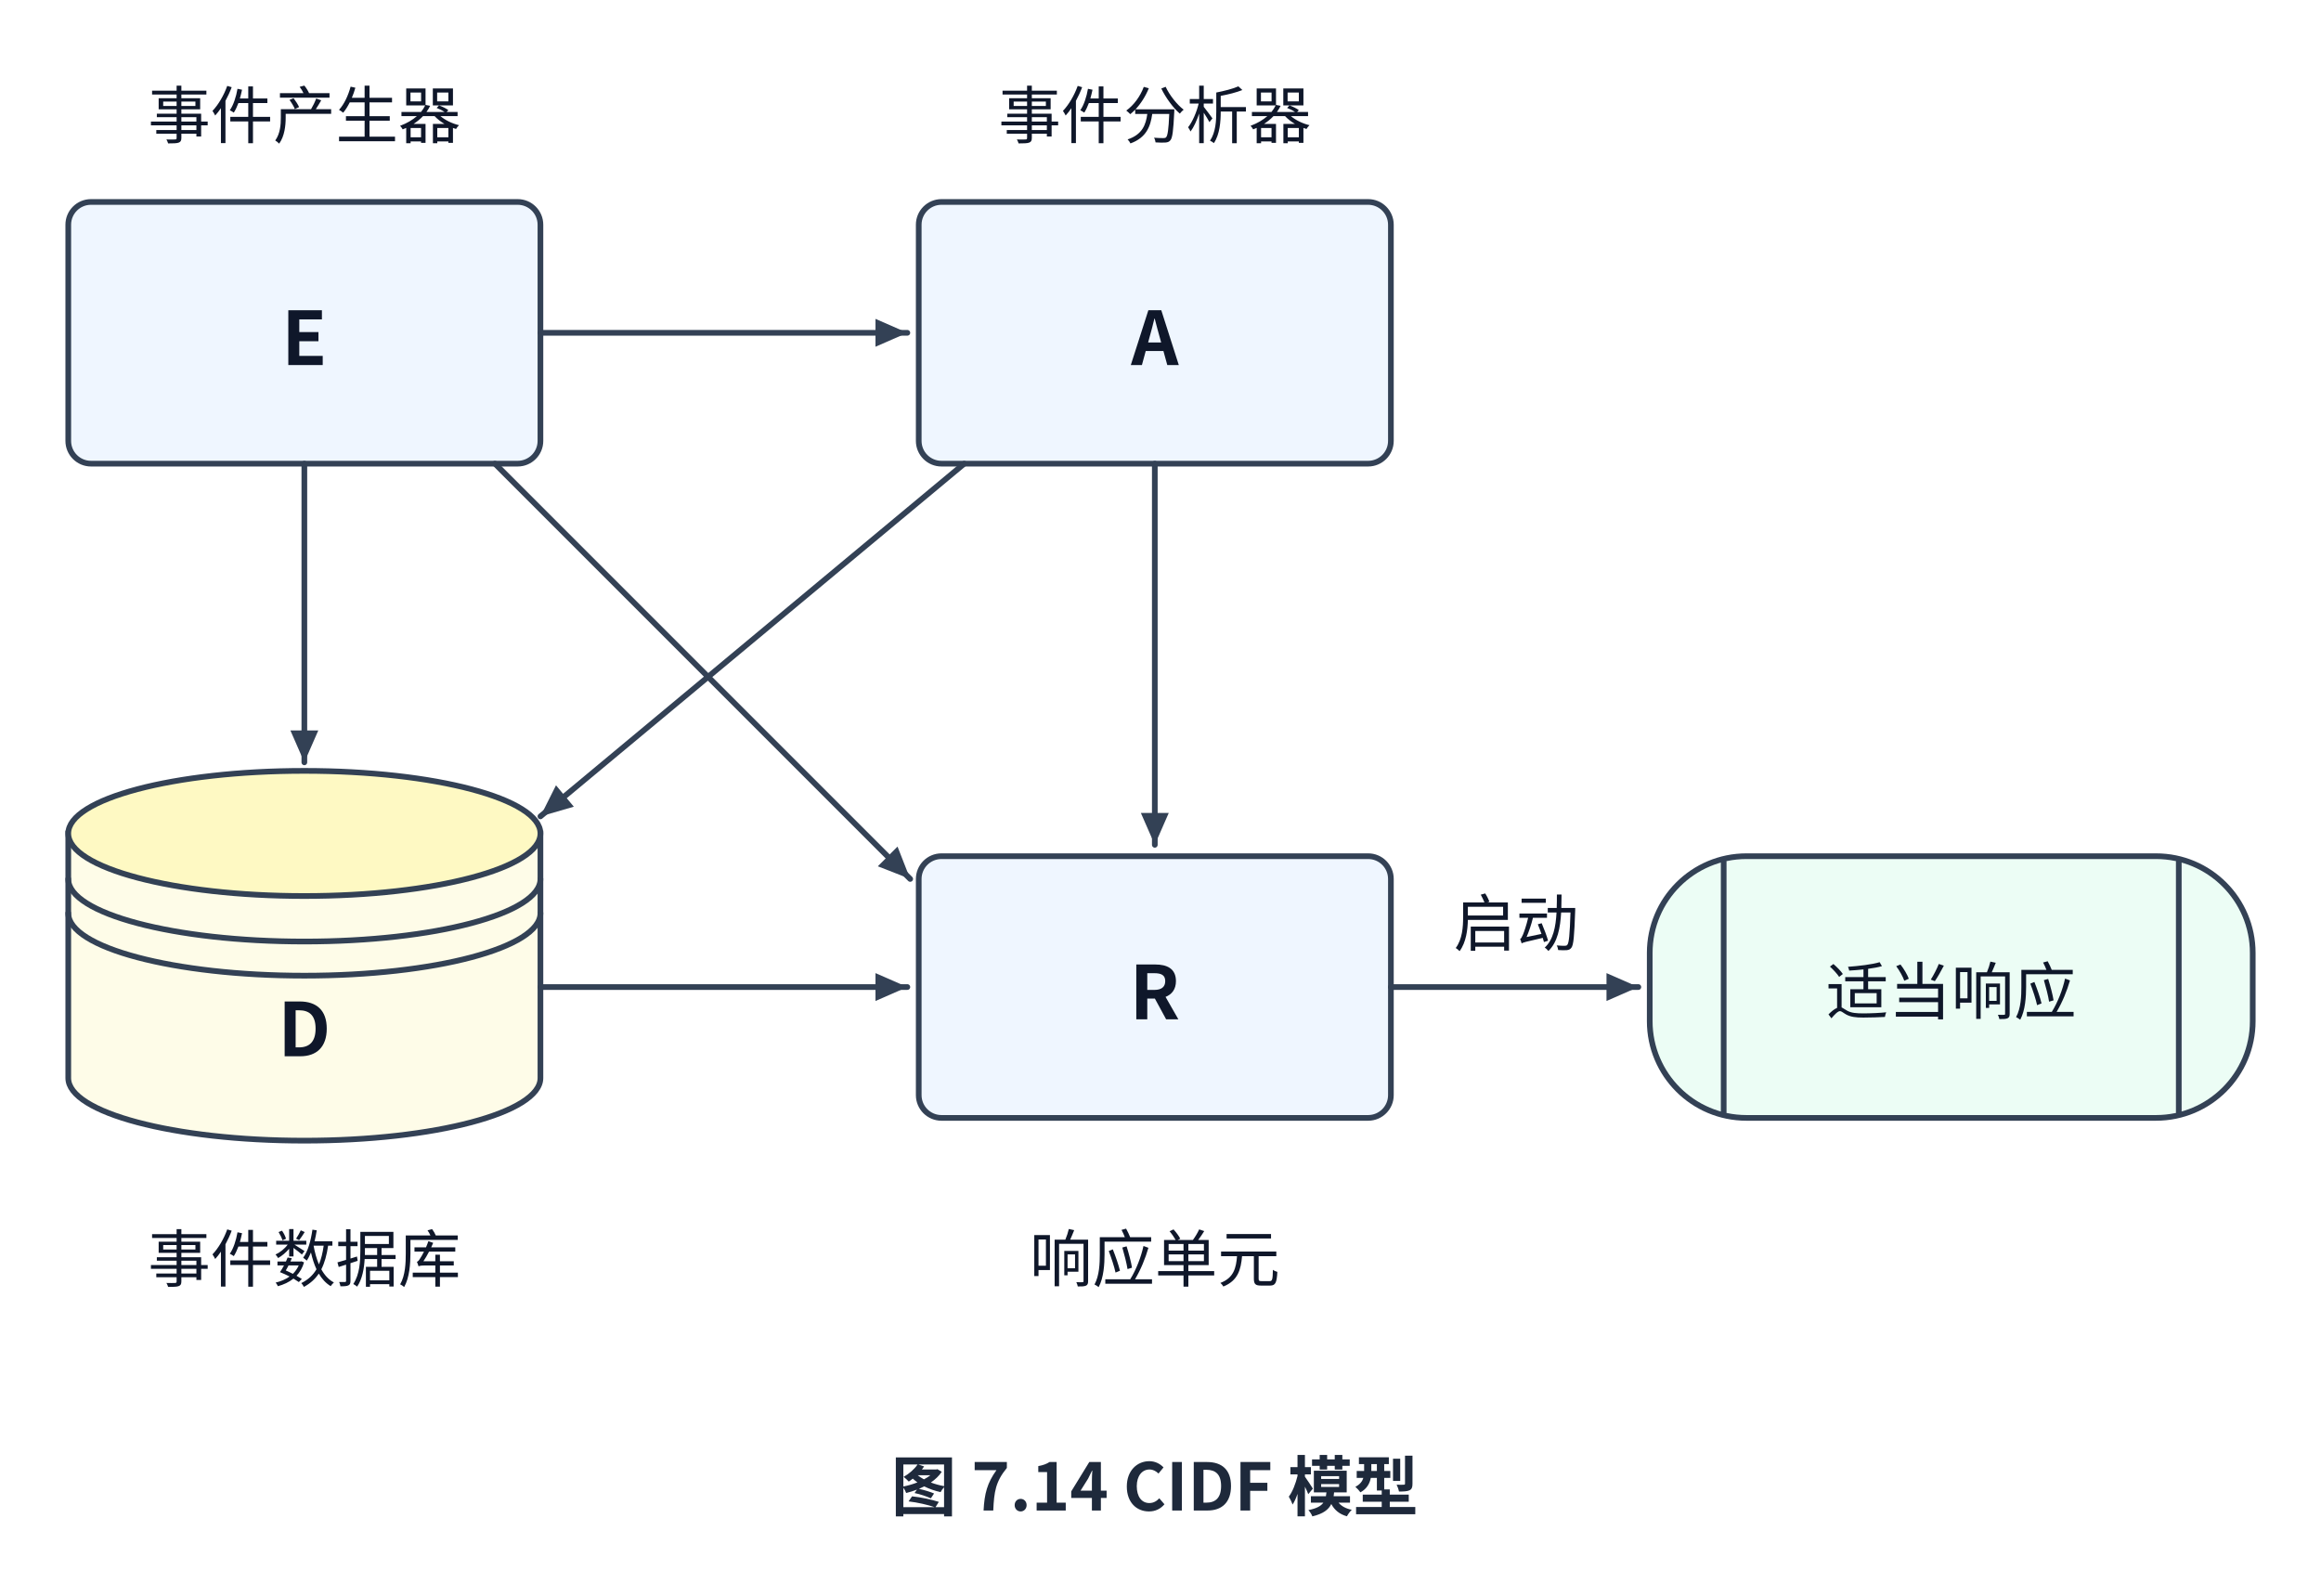
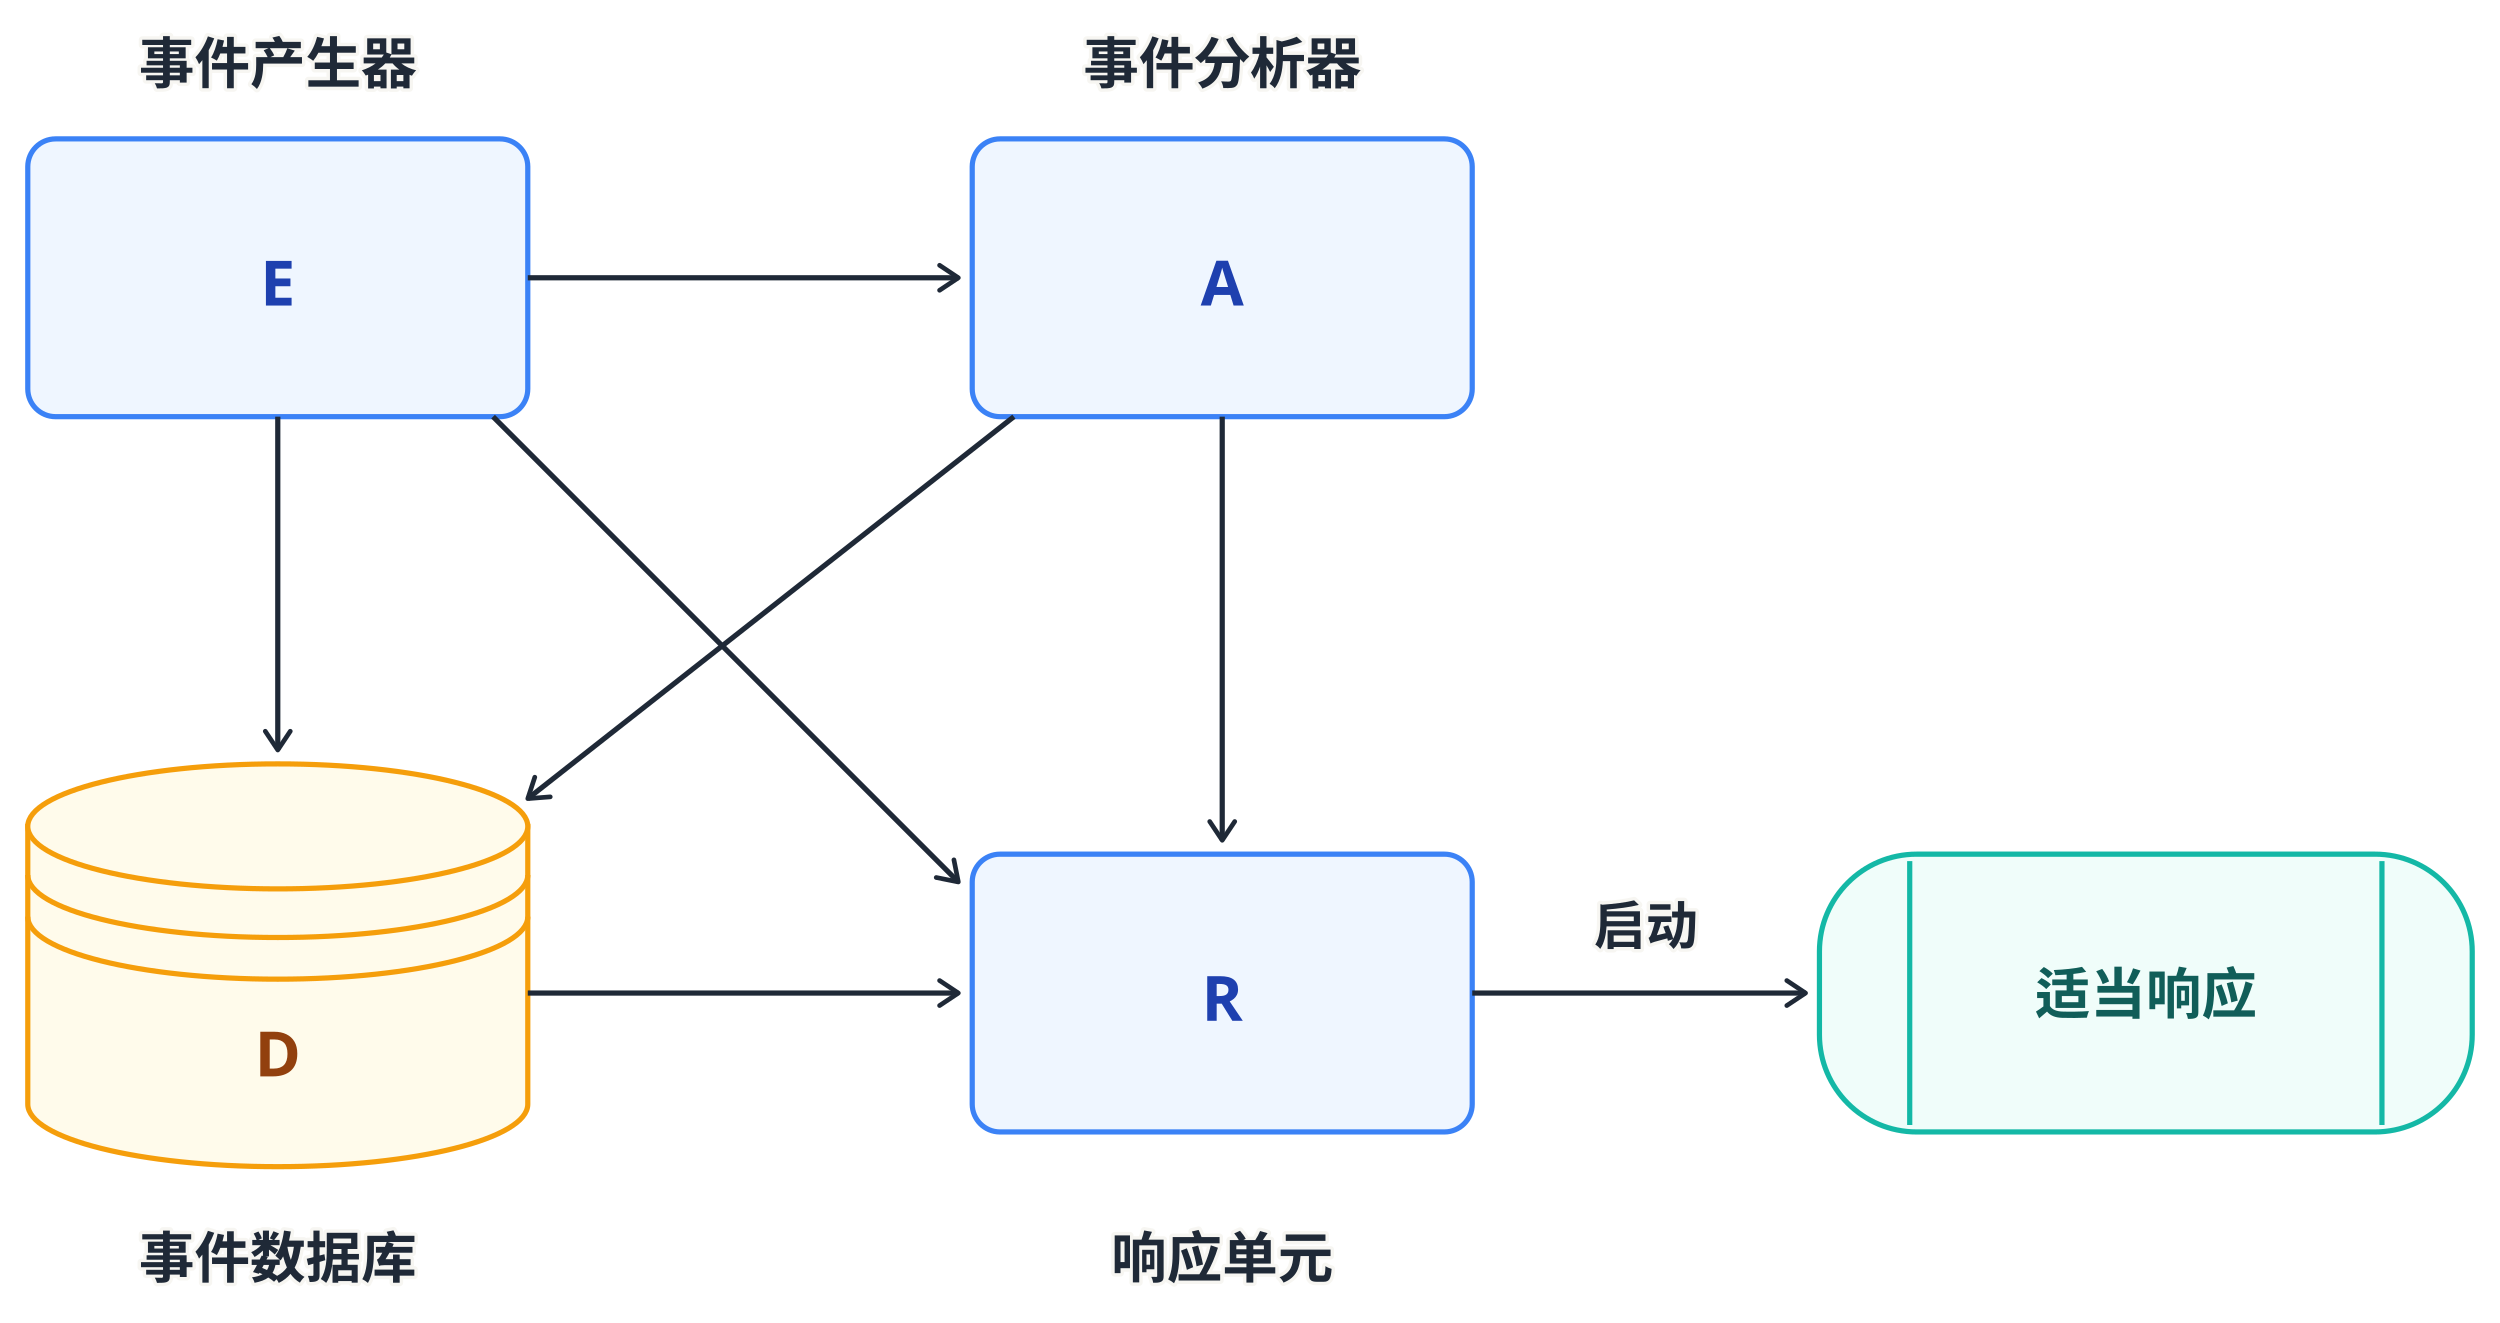
- <svg xmlns="http://www.w3.org/2000/svg" viewBox="42 13 816 561" width="816" height="561" role="img" aria-labelledby="cidf-title cidf-desc">
+ <svg xmlns="http://www.w3.org/2000/svg" viewBox="0 0 720 381" width="720" height="381" role="img">
  <defs>
-     <marker id="arr" viewBox="0 0 10 10" refX="9" refY="5" markerWidth="7" markerHeight="7" orient="auto-start-reverse">
-       <path d="M1 1.5 L9 5 L1 8.5 z" fill="#334155" />
+     <marker id="cidf-arrow" viewBox="0 0 10 10" refX="8" refY="5" markerWidth="6" markerHeight="6" orient="auto">
+       <path d="M2 1L8 5L2 9" fill="none" stroke="#1f2937" stroke-width="1.5" stroke-linecap="round" stroke-linejoin="round" />
    </marker>
-     <style>
-       .t { font-family: "PingFang SC", "Microsoft YaHei", "Noto Sans CJK SC", sans-serif; fill: #0f172a; text-anchor: middle; dominant-baseline: central; }
-       .lbl { font-size: 22px; font-weight: 500; }
-       .code { font-size: 26px; font-weight: 600; }
-       .cap { font-size: 23px; font-weight: 600; fill: #1e293b; }
-       .box { stroke: #334155; stroke-width: 2; }
-       .ln { fill: none; stroke: #334155; stroke-width: 2; stroke-linecap: round; stroke-linejoin: round; }
-     </style>
  </defs>
-   <text class="t lbl" x="149" y="52">事件产生器</text>
-   <text class="t lbl" x="448" y="52">事件分析器</text>
-   <rect class="box" x="66" y="84" width="166" height="92" rx="8" fill="#eff6ff" />
-   <text class="t code" x="149" y="130">E</text>
-   <rect class="box" x="365" y="84" width="166" height="92" rx="8" fill="#eff6ff" />
-   <text class="t code" x="448" y="130">A</text>
-   <path class="box" d="M66 306 L66 392 A83 22 0 0 0 232 392 L232 306 Z" fill="#fefce8" />
-   <path class="ln" d="M66 322 A83 22 0 0 0 232 322" />
-   <path class="ln" d="M66 334 A83 22 0 0 0 232 334" />
-   <ellipse class="box" cx="149" cy="306" rx="83" ry="22" fill="#fef9c3" />
-   <text class="t code" x="149" y="373">D</text>
-   <text class="t lbl" x="149" y="454">事件数据库</text>
-   <rect class="box" x="365" y="314" width="166" height="92" rx="8" fill="#eff6ff" />
-   <text class="t code" x="448" y="360">R</text>
-   <text class="t lbl" x="448" y="454">响应单元</text>
-   <rect class="box" x="622" y="314" width="212" height="92" rx="34" fill="#ecfdf5" />
-   <line class="ln" x1="648" y1="316" x2="648" y2="404" />
-   <line class="ln" x1="808" y1="316" x2="808" y2="404" />
-   <text class="t lbl" x="728" y="360">适当响应</text>
-   <line class="ln" x1="232" y1="130" x2="361" y2="130" marker-end="url(#arr)" />
-   <line class="ln" x1="149" y1="176" x2="149" y2="281" marker-end="url(#arr)" />
-   <line class="ln" x1="216" y1="176" x2="362" y2="322" marker-end="url(#arr)" />
-   <line class="ln" x1="381" y1="176" x2="232" y2="300" marker-end="url(#arr)" />
-   <line class="ln" x1="448" y1="176" x2="448" y2="310" marker-end="url(#arr)" />
-   <line class="ln" x1="232" y1="360" x2="361" y2="360" marker-end="url(#arr)" />
-   <line class="ln" x1="531" y1="360" x2="618" y2="360" marker-end="url(#arr)" />
-   <text class="t lbl" x="575" y="336">启动</text>
-   <text class="t cap" x="448" y="534">图 7.14  CIDF 模型</text>
+   <g font-family="'PingFang SC','Noto Sans SC','Microsoft YaHei',system-ui,sans-serif">
+     <text x="80" y="24" text-anchor="middle" font-size="16" font-weight="600" fill="#1f2937" paint-order="stroke" stroke="#f7f6f2" stroke-width="2" stroke-linejoin="round">事件产生器</text>
+     <text x="352" y="24" text-anchor="middle" font-size="16" font-weight="600" fill="#1f2937" paint-order="stroke" stroke="#f7f6f2" stroke-width="2" stroke-linejoin="round">事件分析器</text>
+     <rect x="8" y="40" width="144" height="80" rx="8" fill="#eff6ff" stroke="#3b82f6" stroke-width="1.5" />
+     <text x="80" y="88" text-anchor="middle" font-size="18" font-weight="600" fill="#1e40af">E</text>
+     <rect x="280" y="40" width="144" height="80" rx="8" fill="#eff6ff" stroke="#3b82f6" stroke-width="1.5" />
+     <text x="352" y="88" text-anchor="middle" font-size="18" font-weight="600" fill="#1e40af">A</text>
+     <path d="M8 238 L8 318 A72 18 0 0 0 152 318 L152 238 Z" fill="#fffbeb" stroke="#f59e0b" stroke-width="1.5" />
+     <path d="M8 252 A72 18 0 0 0 152 252 M8 264 A72 18 0 0 0 152 264" fill="none" stroke="#f59e0b" stroke-width="1.5" />
+     <ellipse cx="80" cy="238" rx="72" ry="18" fill="#fffbeb" stroke="#f59e0b" stroke-width="1.5" />
+     <text x="80" y="310" text-anchor="middle" font-size="18" font-weight="600" fill="#92400e">D</text>
+     <text x="80" y="368" text-anchor="middle" font-size="16" font-weight="600" fill="#1f2937" paint-order="stroke" stroke="#f7f6f2" stroke-width="2" stroke-linejoin="round">事件数据库</text>
+     <rect x="280" y="246" width="144" height="80" rx="8" fill="#eff6ff" stroke="#3b82f6" stroke-width="1.5" />
+     <text x="352" y="294" text-anchor="middle" font-size="18" font-weight="600" fill="#1e40af">R</text>
+     <text x="352" y="368" text-anchor="middle" font-size="16" font-weight="600" fill="#1f2937" paint-order="stroke" stroke="#f7f6f2" stroke-width="2" stroke-linejoin="round">响应单元</text>
+     <rect x="524" y="246" width="188" height="80" rx="28" fill="#f0fdfa" stroke="#14b8a6" stroke-width="1.5" />
+     <line x1="550" y1="248" x2="550" y2="324" stroke="#14b8a6" stroke-width="1.5" />
+     <line x1="686" y1="248" x2="686" y2="324" stroke="#14b8a6" stroke-width="1.5" />
+     <text x="618" y="292" text-anchor="middle" font-size="16" font-weight="600" fill="#115e59">适当响应</text>
+     <g fill="none" stroke="#1f2937" stroke-width="1.5" marker-end="url(#cidf-arrow)">
+       <line x1="152" y1="80" x2="276" y2="80" />
+       <line x1="80" y1="120" x2="80" y2="216" />
+       <line x1="142" y1="120" x2="276" y2="254" />
+       <line x1="292" y1="120" x2="152" y2="230" />
+       <line x1="352" y1="120" x2="352" y2="242" />
+       <line x1="152" y1="286" x2="276" y2="286" />
+       <line x1="424" y1="286" x2="520" y2="286" />
+     </g>
+     <text x="474" y="272" text-anchor="middle" font-size="15" font-weight="600" fill="#1f2937" paint-order="stroke" stroke="#f7f6f2" stroke-width="2" stroke-linejoin="round">启动</text>
+   </g>
</svg>
